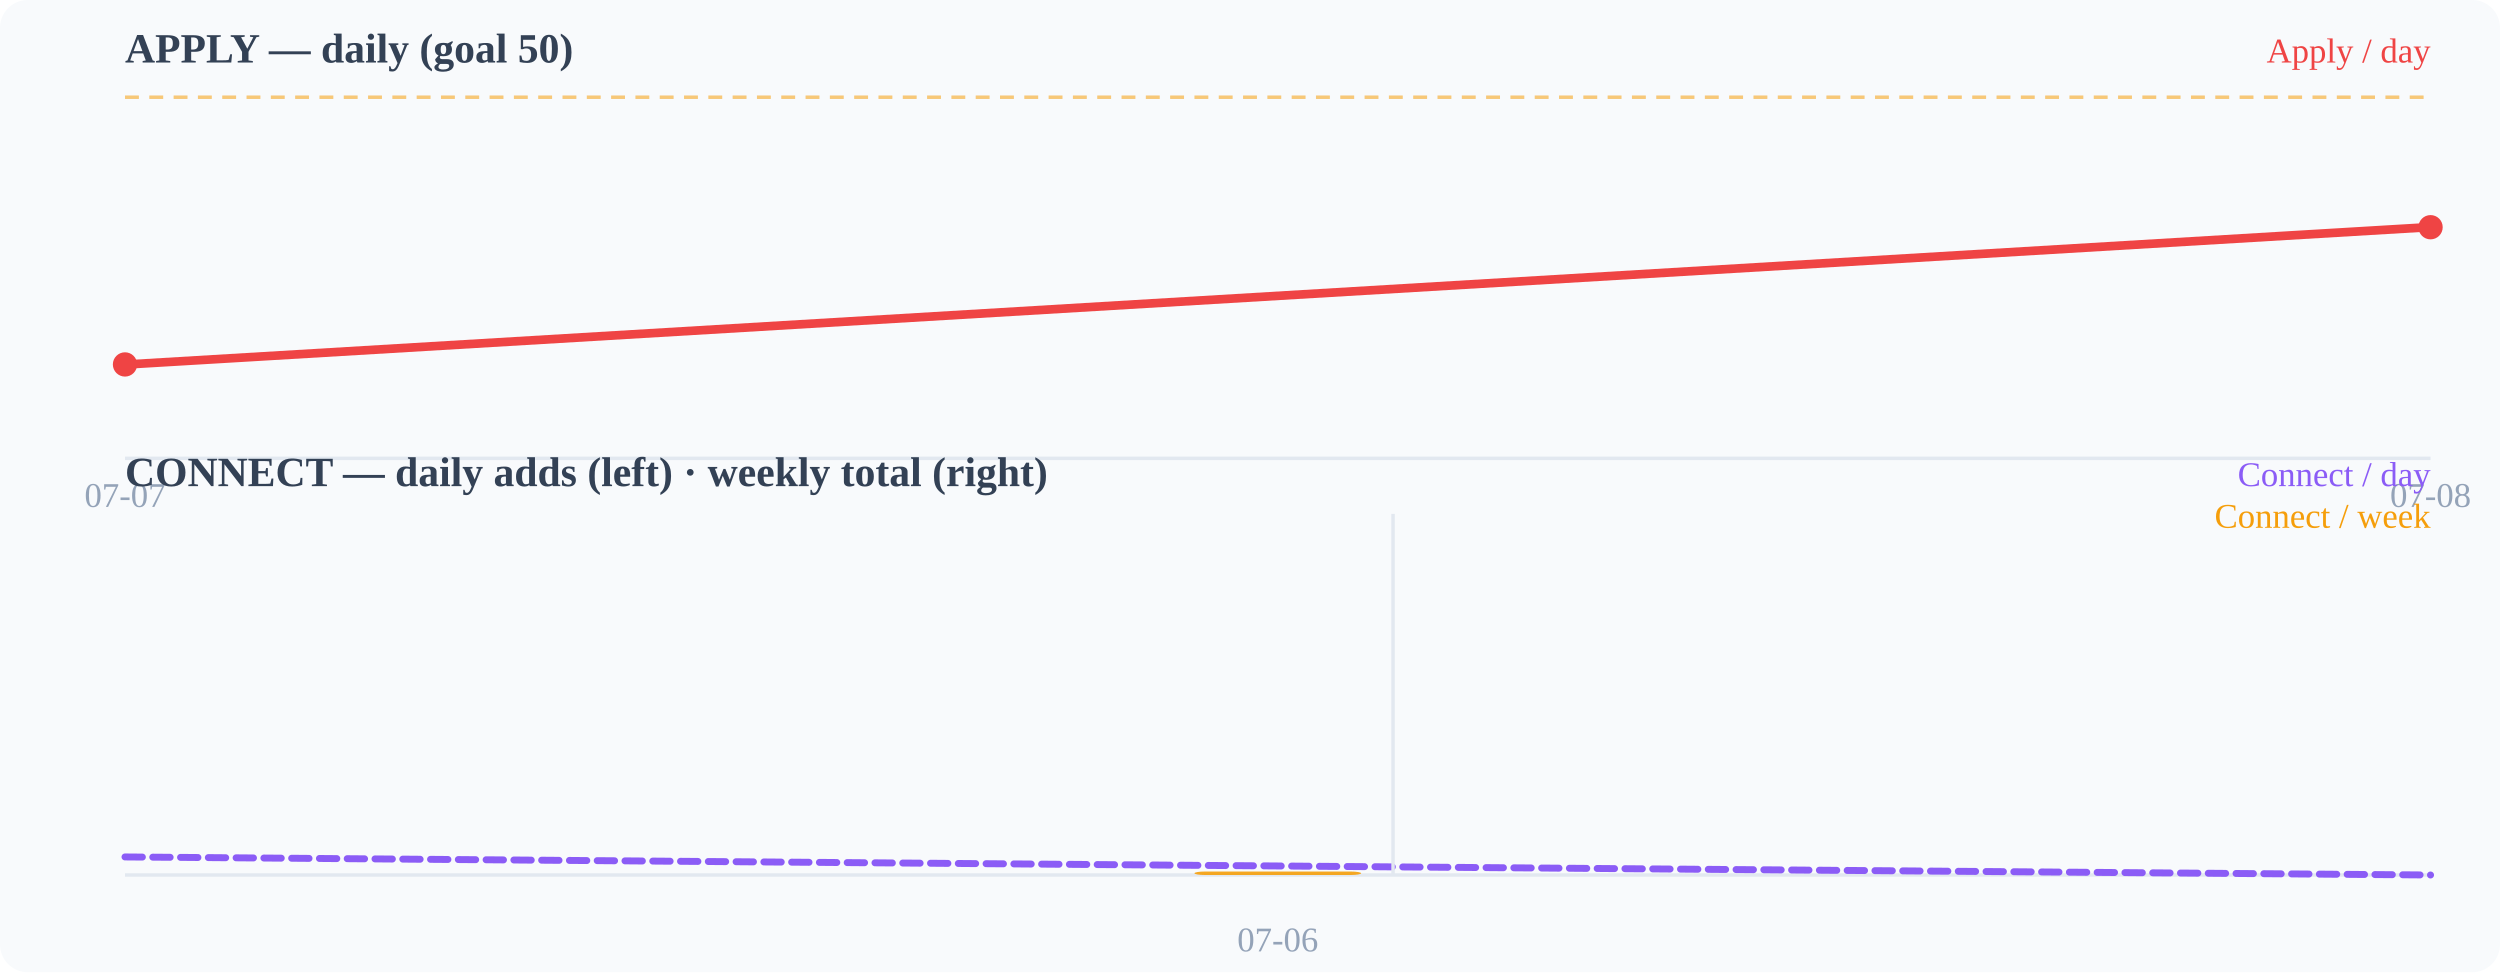
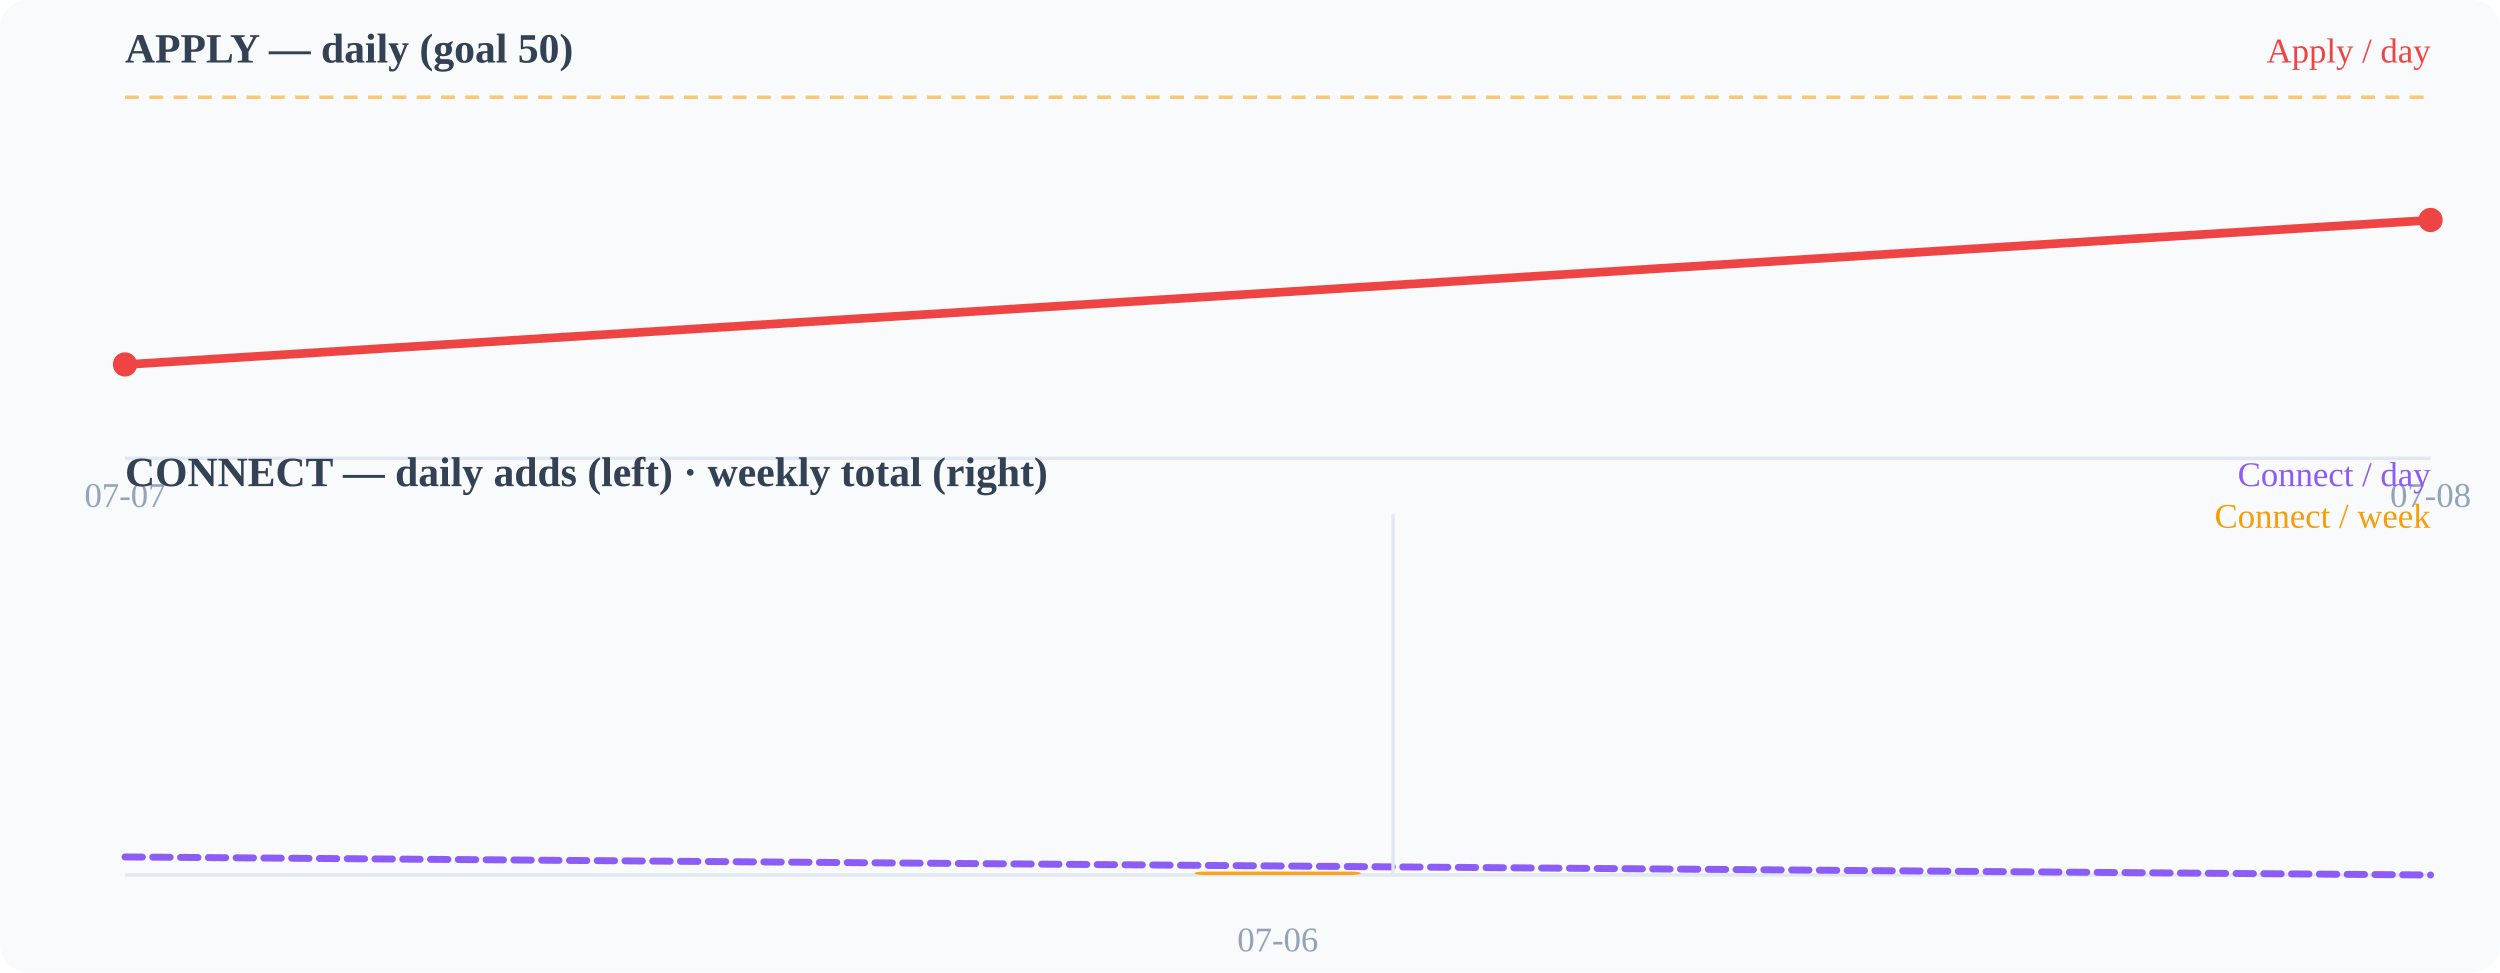
<svg xmlns="http://www.w3.org/2000/svg" width="720" height="280" viewBox="0 0 720 280">
  <rect width="720" height="280" fill="#f8fafc" rx="8" />
  <text x="36" y="18" font-size="12" font-weight="600" fill="#334155">APPLY — daily (goal 50)</text>
  <line x1="36" y1="132" x2="700" y2="132" stroke="#e2e8f0" stroke-width="1" />
  <line x1="36" y1="28.0" x2="700" y2="28.0" stroke="#f59e0b" stroke-width="1" stroke-dasharray="4 3" opacity="0.55" />
-   <polyline points="36.0,105.0 700.0,65.4" fill="none" stroke="#ef4444" stroke-width="2.5" stroke-linecap="round" stroke-linejoin="round" />
+   <polyline points="36.0,105.0 700.0,63.4" fill="none" stroke="#ef4444" stroke-width="2.5" stroke-linecap="round" stroke-linejoin="round" />
  <circle cx="36" cy="104.96" r="3.5" fill="#ef4444" />
-   <circle cx="700" cy="65.44" r="3.5" fill="#ef4444" />
+   <circle cx="700" cy="63.36" r="3.5" fill="#ef4444" />
  <text x="36" y="146" font-size="10" fill="#94a3b8" text-anchor="middle">07-07</text>
  <text x="700" y="146" font-size="10" fill="#94a3b8" text-anchor="middle">07-08</text>
  <text x="36" y="140" font-size="12" font-weight="600" fill="#334155">CONNECT — daily adds (left) · weekly total (right)</text>
  <line x1="36" y1="252" x2="700" y2="252" stroke="#e2e8f0" stroke-width="1" />
  <polyline points="36.0,246.8 700.0,252.0" fill="none" stroke="#8b5cf6" stroke-width="2" stroke-linecap="round" stroke-linejoin="round" stroke-dasharray="5 3" />
  <rect x="344.0" y="251.0" width="48" height="1.0" rx="3" fill="#f59e0b" opacity="0.9" />
  <line x1="401.2" y1="148" x2="401.2" y2="252" stroke="#e2e8f0" stroke-width="1" />
  <text x="368" y="274" font-size="10" fill="#94a3b8" text-anchor="middle">07-06</text>
  <text x="700" y="18" font-size="10" fill="#ef4444" text-anchor="end">Apply / day</text>
  <text x="700" y="140" font-size="10" fill="#8b5cf6" text-anchor="end">Connect / day</text>
  <text x="700" y="152" font-size="10" fill="#f59e0b" text-anchor="end">Connect / week</text>
</svg>
